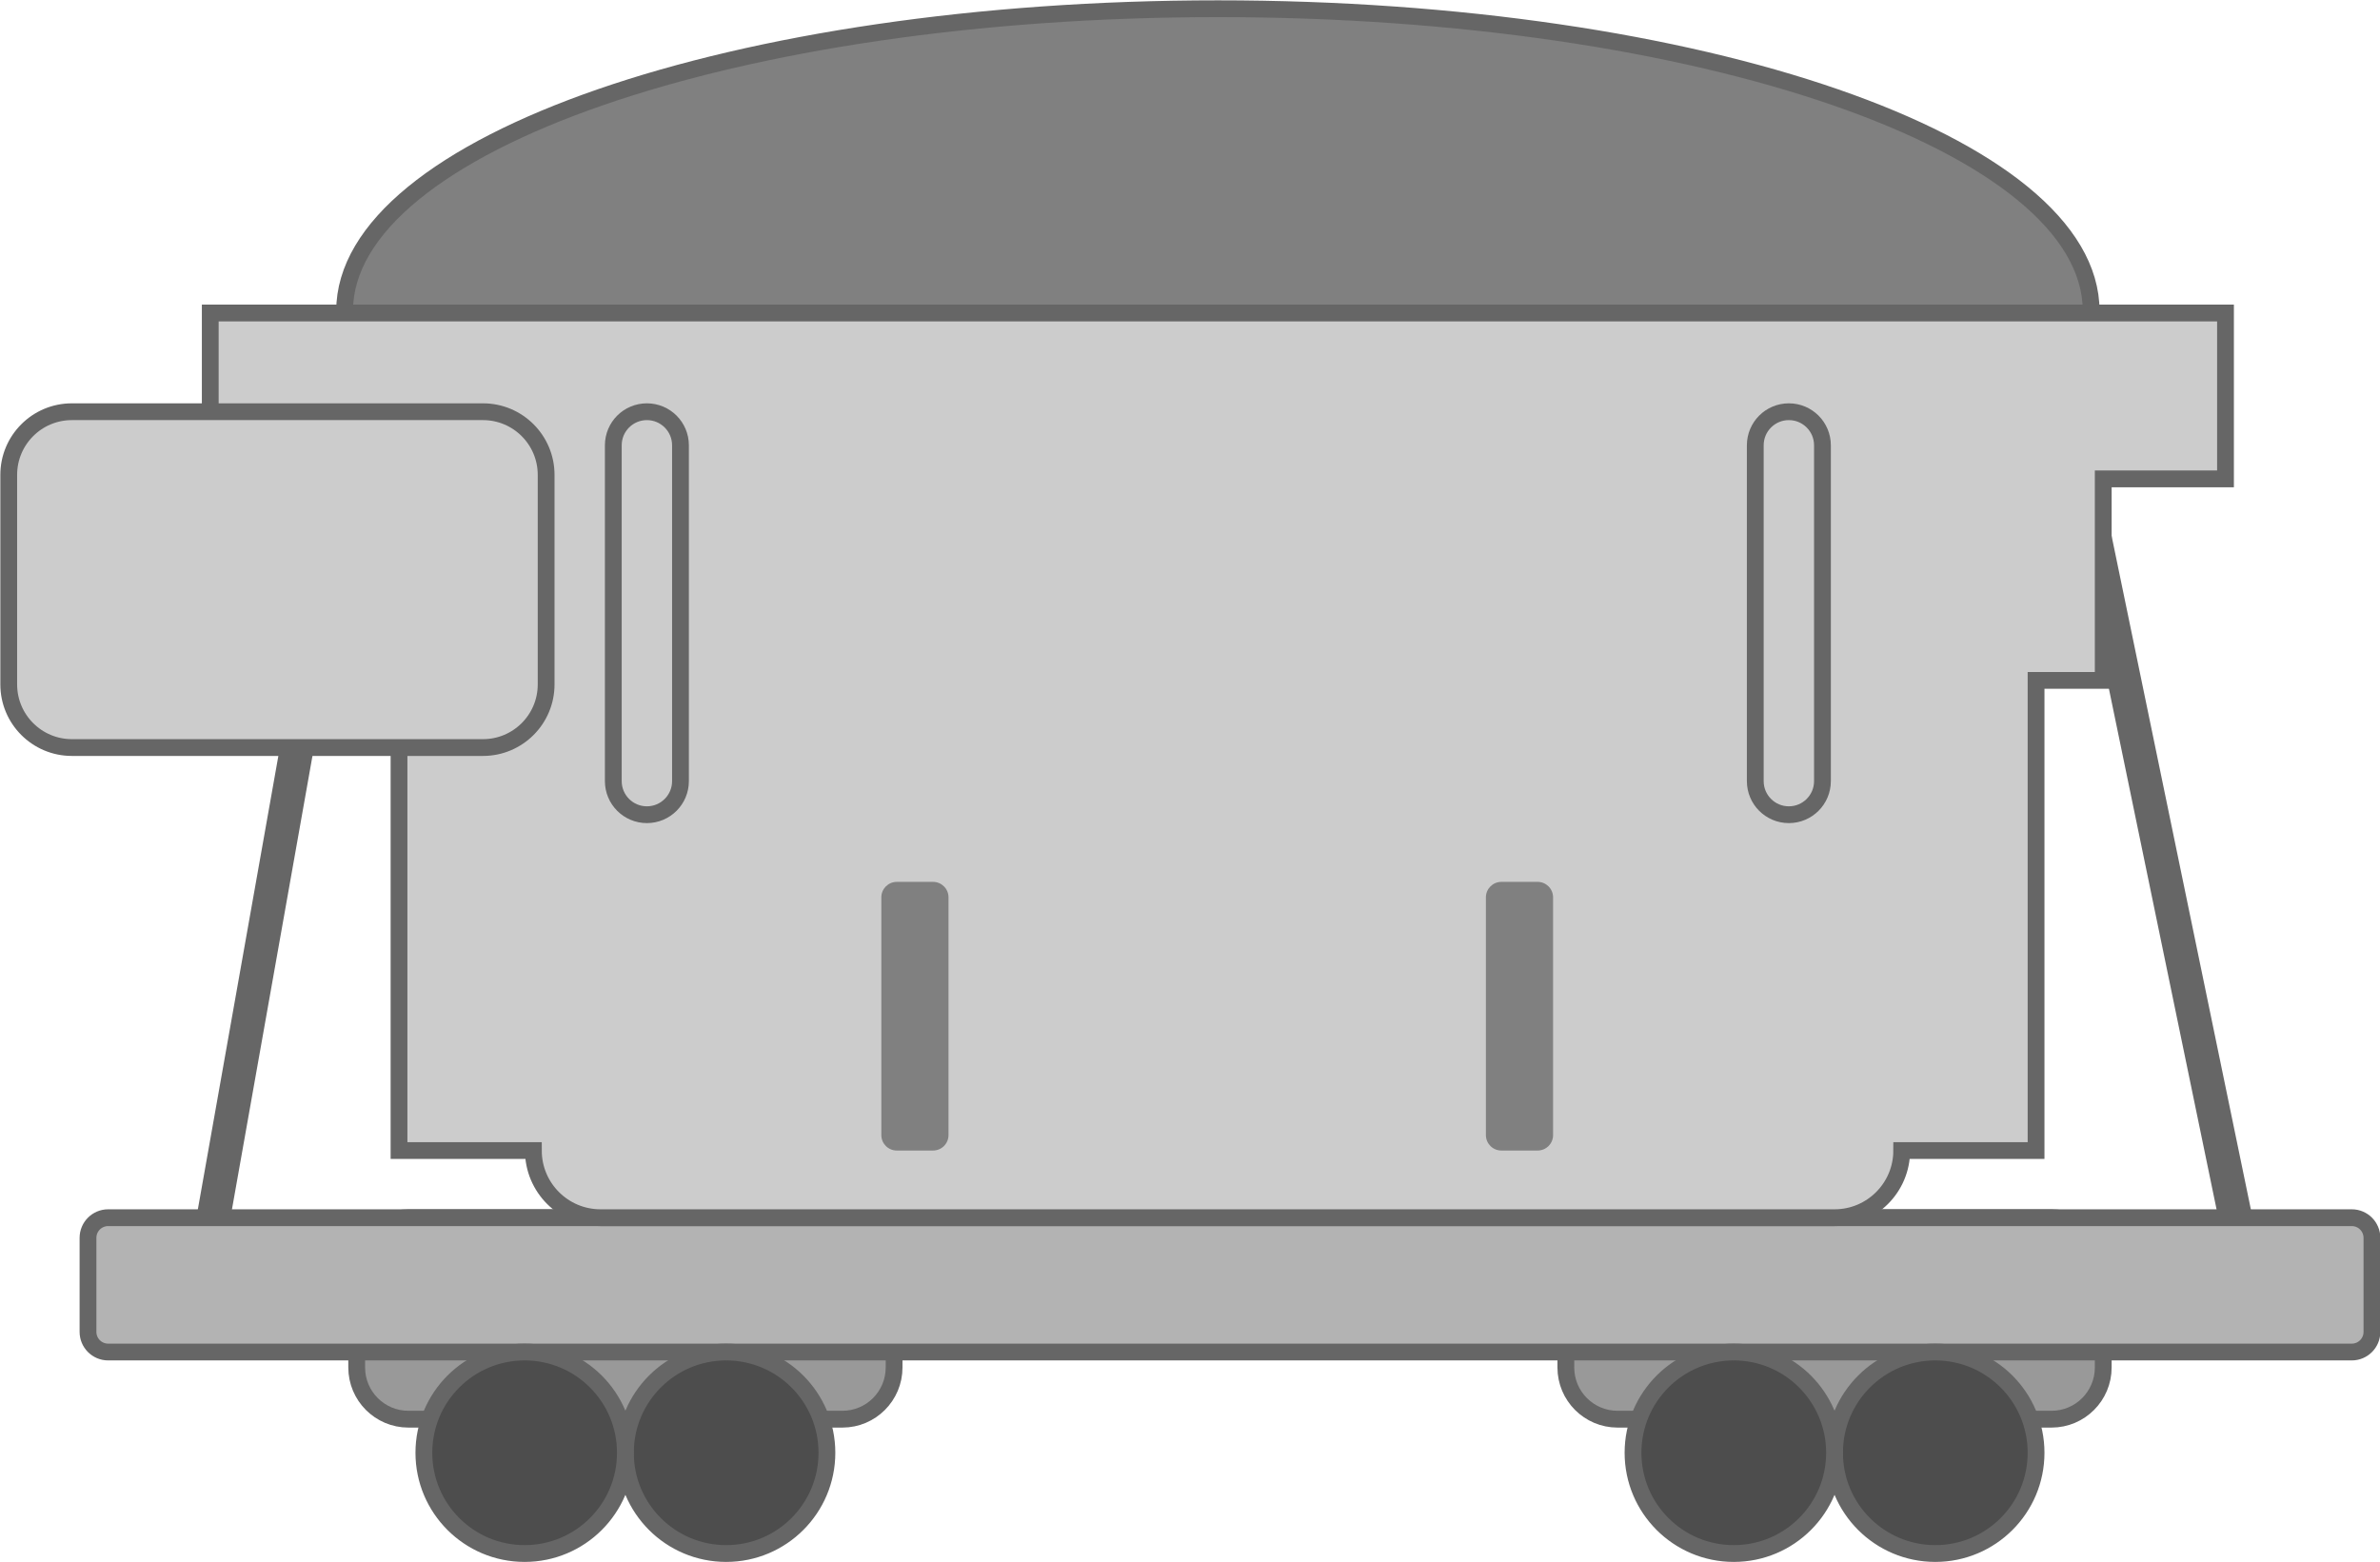
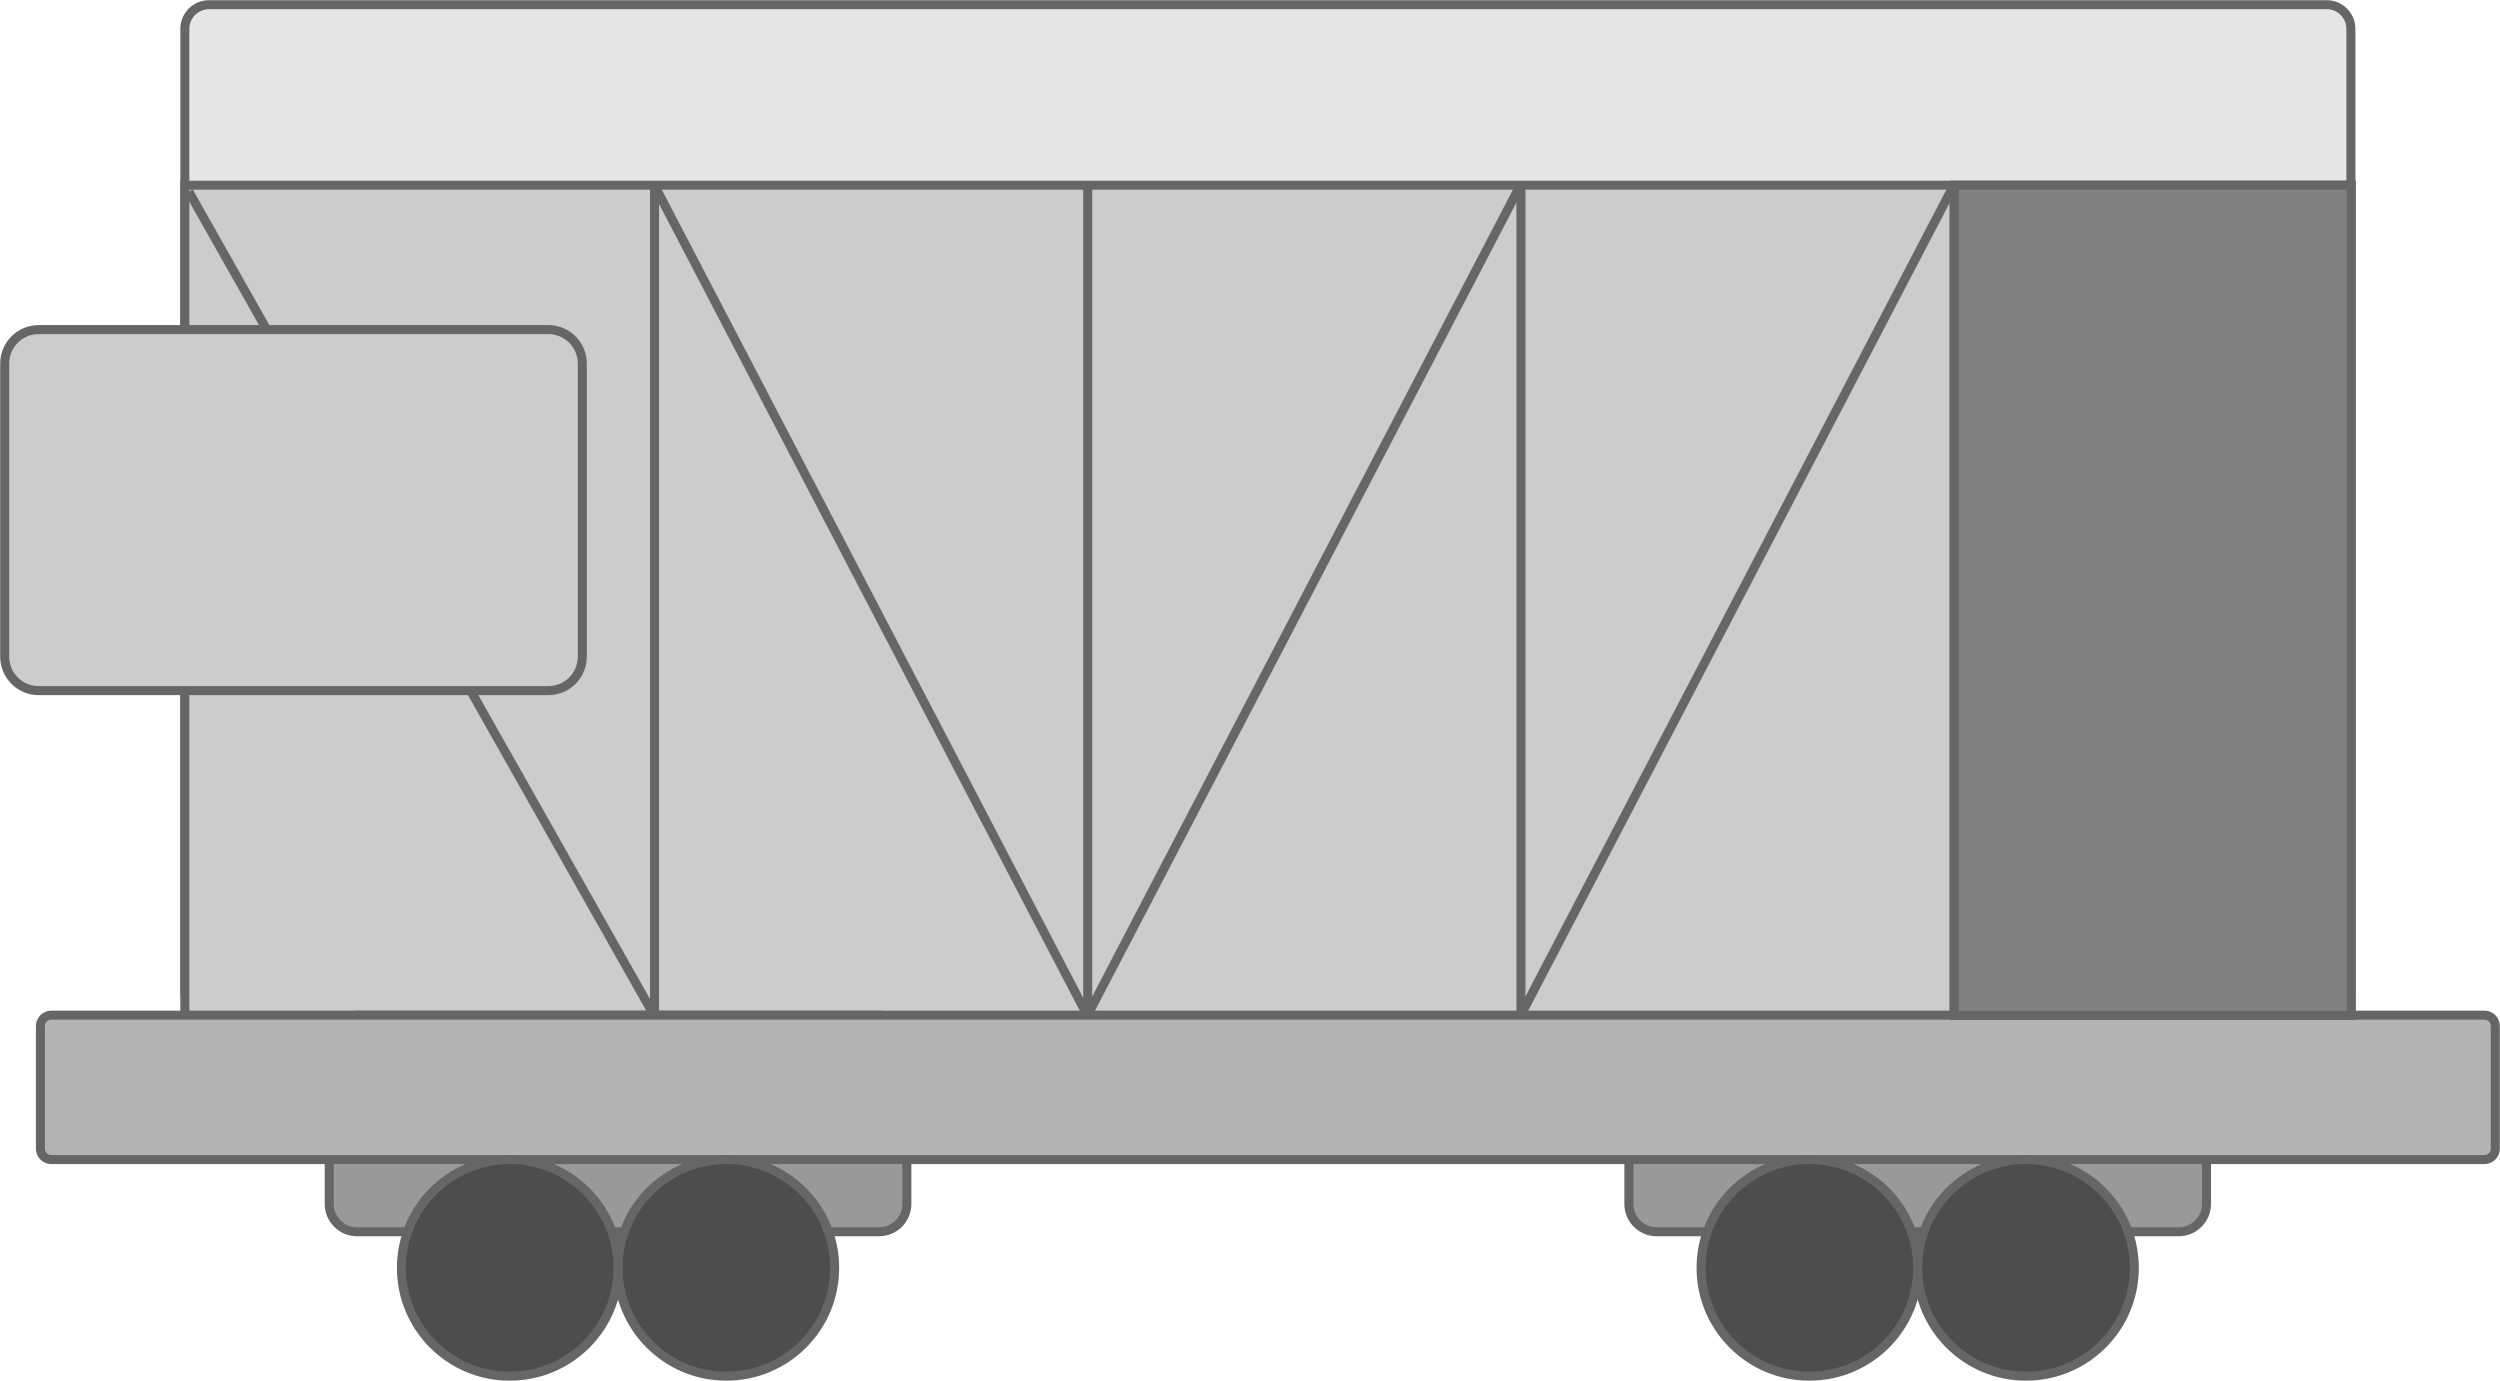
- <svg xmlns="http://www.w3.org/2000/svg" viewBox="0 0 35.43 23.25">
+ <svg xmlns="http://www.w3.org/2000/svg" viewBox="0 0 69.25 38.25">
  <defs>
-     <style>.cls-1,.cls-7{fill:gray;}.cls-1,.cls-2,.cls-3,.cls-4,.cls-5,.cls-6{stroke:#666;stroke-miterlimit:10;}.cls-1,.cls-3,.cls-4,.cls-5,.cls-6{stroke-width:0.25px;}.cls-2{fill:#bdccd4;stroke-width:0.5px;}.cls-3{fill:#999;}.cls-4{fill:#b3b3b3;}.cls-5{fill:#4d4d4d;}.cls-6{fill:#ccc;}</style>
+     <style>.eb372bba-42cc-4fce-b85c-460b168b1fa7{fill:#999;}.a30c469e-e0ae-47ad-a424-9c7a35049380,.a4948052-f2cd-417b-b9d3-540f1f47bf78,.a4cb1dda-3049-4f0d-9cd5-d2910729d450,.b83e1f59-c4ef-46c0-bf1a-563c82ceb1e7,.eb372bba-42cc-4fce-b85c-460b168b1fa7,.eede9151-1238-4a17-898c-c6df9e27fdf1,.f94c53f4-894d-47cb-ba79-f8858282312d{stroke:#666;stroke-miterlimit:10;stroke-width:0.25px;}.eede9151-1238-4a17-898c-c6df9e27fdf1{fill:#e6e6e6;}.a4cb1dda-3049-4f0d-9cd5-d2910729d450{fill:#ccc;}.a4948052-f2cd-417b-b9d3-540f1f47bf78{fill:#b3b3b3;}.b83e1f59-c4ef-46c0-bf1a-563c82ceb1e7{fill:#4d4d4d;}.f94c53f4-894d-47cb-ba79-f8858282312d{fill:none;}.a30c469e-e0ae-47ad-a424-9c7a35049380{fill:gray;}</style>
  </defs>
-   <g id="Слой_2" data-name="Слой 2">
-     <g id="заебалоо">
-       <ellipse class="cls-1" cx="18.13" cy="4.63" rx="13" ry="4.5" />
-       <line class="cls-2" x1="5.13" y1="7.13" x2="3.17" y2="18.17" />
-       <line class="cls-2" x1="31.01" y1="7.16" x2="33.28" y2="18.14" />
-       <rect class="cls-3" x="23.31" y="18.13" width="8" height="3" rx="0.77" />
-       <rect class="cls-3" x="5.31" y="18.13" width="8" height="3" rx="0.77" />
-       <rect class="cls-4" x="1.31" y="18.13" width="34" height="2" rx="0.3" />
-       <circle class="cls-5" cx="10.81" cy="21.63" r="1.5" />
-       <circle class="cls-5" cx="7.81" cy="21.63" r="1.5" />
-       <circle class="cls-5" cx="28.81" cy="21.63" r="1.5" />
-       <circle class="cls-5" cx="25.81" cy="21.63" r="1.5" />
-       <path class="cls-6" d="M3.13,4.66V7.13H4.94v3h1v7h2a1,1,0,0,0,1,1H27.31a1,1,0,0,0,1-1h2v-7h1v-3h1.82V4.66Z" />
-       <rect class="cls-6" x="0.13" y="6.13" width="8" height="5" rx="0.94" />
-       <rect class="cls-6" x="9.12" y="6.12" width="1" height="6" rx="0.5" transform="translate(19.25 18.25) rotate(180)" />
-       <rect class="cls-6" x="26.12" y="6.12" width="1" height="6" rx="0.5" transform="translate(53.25 18.25) rotate(180)" />
-       <rect class="cls-7" x="20.62" y="14.62" width="4" height="1" rx="0.23" transform="translate(7.5 37.75) rotate(-90)" />
-       <rect class="cls-7" x="11.62" y="14.62" width="4" height="1" rx="0.23" transform="translate(-1.5 28.75) rotate(-90)" />
+   <g id="e30b0025-95a3-4782-9750-760f5c3da02d" data-name="Слой 2">
+     <g id="f5b68ba9-7f83-4f4e-9618-d98ece57c400" data-name="Транспорт">
+       <g id="aa7a1074-97ac-48c8-9765-49bc5716e6d3" data-name="DKJskjd">
+         <rect class="eb372bba-42cc-4fce-b85c-460b168b1fa7" x="45.12" y="28.12" width="16" height="6" rx="0.77" />
+         <rect class="eede9151-1238-4a17-898c-c6df9e27fdf1" x="5.12" y="0.13" width="60" height="28" rx="0.67" />
+         <rect class="a4cb1dda-3049-4f0d-9cd5-d2910729d450" x="5.12" y="5.13" width="60" height="23" />
+         <rect class="eb372bba-42cc-4fce-b85c-460b168b1fa7" x="9.12" y="28.12" width="16" height="6" rx="0.77" />
+         <rect class="a4948052-f2cd-417b-b9d3-540f1f47bf78" x="1.12" y="28.12" width="68" height="4" rx="0.3" />
+         <circle class="b83e1f59-c4ef-46c0-bf1a-563c82ceb1e7" cx="20.12" cy="35.12" r="3" />
+         <circle class="b83e1f59-c4ef-46c0-bf1a-563c82ceb1e7" cx="14.12" cy="35.12" r="3" />
+         <circle class="b83e1f59-c4ef-46c0-bf1a-563c82ceb1e7" cx="56.12" cy="35.12" r="3" />
+         <circle class="b83e1f59-c4ef-46c0-bf1a-563c82ceb1e7" cx="50.12" cy="35.12" r="3" />
+         <path class="f94c53f4-894d-47cb-ba79-f8858282312d" d="M5.23,5.31,18.12,28.13" />
+         <line class="f94c53f4-894d-47cb-ba79-f8858282312d" x1="18.13" y1="5.13" x2="18.13" y2="28.13" />
+         <rect class="a4cb1dda-3049-4f0d-9cd5-d2910729d450" x="0.13" y="9.13" width="16" height="10" rx="0.94" />
+         <line class="f94c53f4-894d-47cb-ba79-f8858282312d" x1="30.13" y1="5.13" x2="30.13" y2="28.13" />
+         <line class="f94c53f4-894d-47cb-ba79-f8858282312d" x1="42.13" y1="5.13" x2="42.13" y2="28.13" />
+         <line class="f94c53f4-894d-47cb-ba79-f8858282312d" x1="54.13" y1="5.13" x2="54.13" y2="28.13" />
+         <line class="f94c53f4-894d-47cb-ba79-f8858282312d" x1="18.12" y1="5.12" x2="30.12" y2="28.13" />
+         <line class="f94c53f4-894d-47cb-ba79-f8858282312d" x1="30.12" y1="28.13" x2="42.12" y2="5.12" />
+         <path class="f94c53f4-894d-47cb-ba79-f8858282312d" d="M42.12,28.13l12-23" />
+         <rect class="a30c469e-e0ae-47ad-a424-9c7a35049380" x="54.13" y="5.13" width="11" height="23" />
+       </g>
    </g>
  </g>
</svg>
